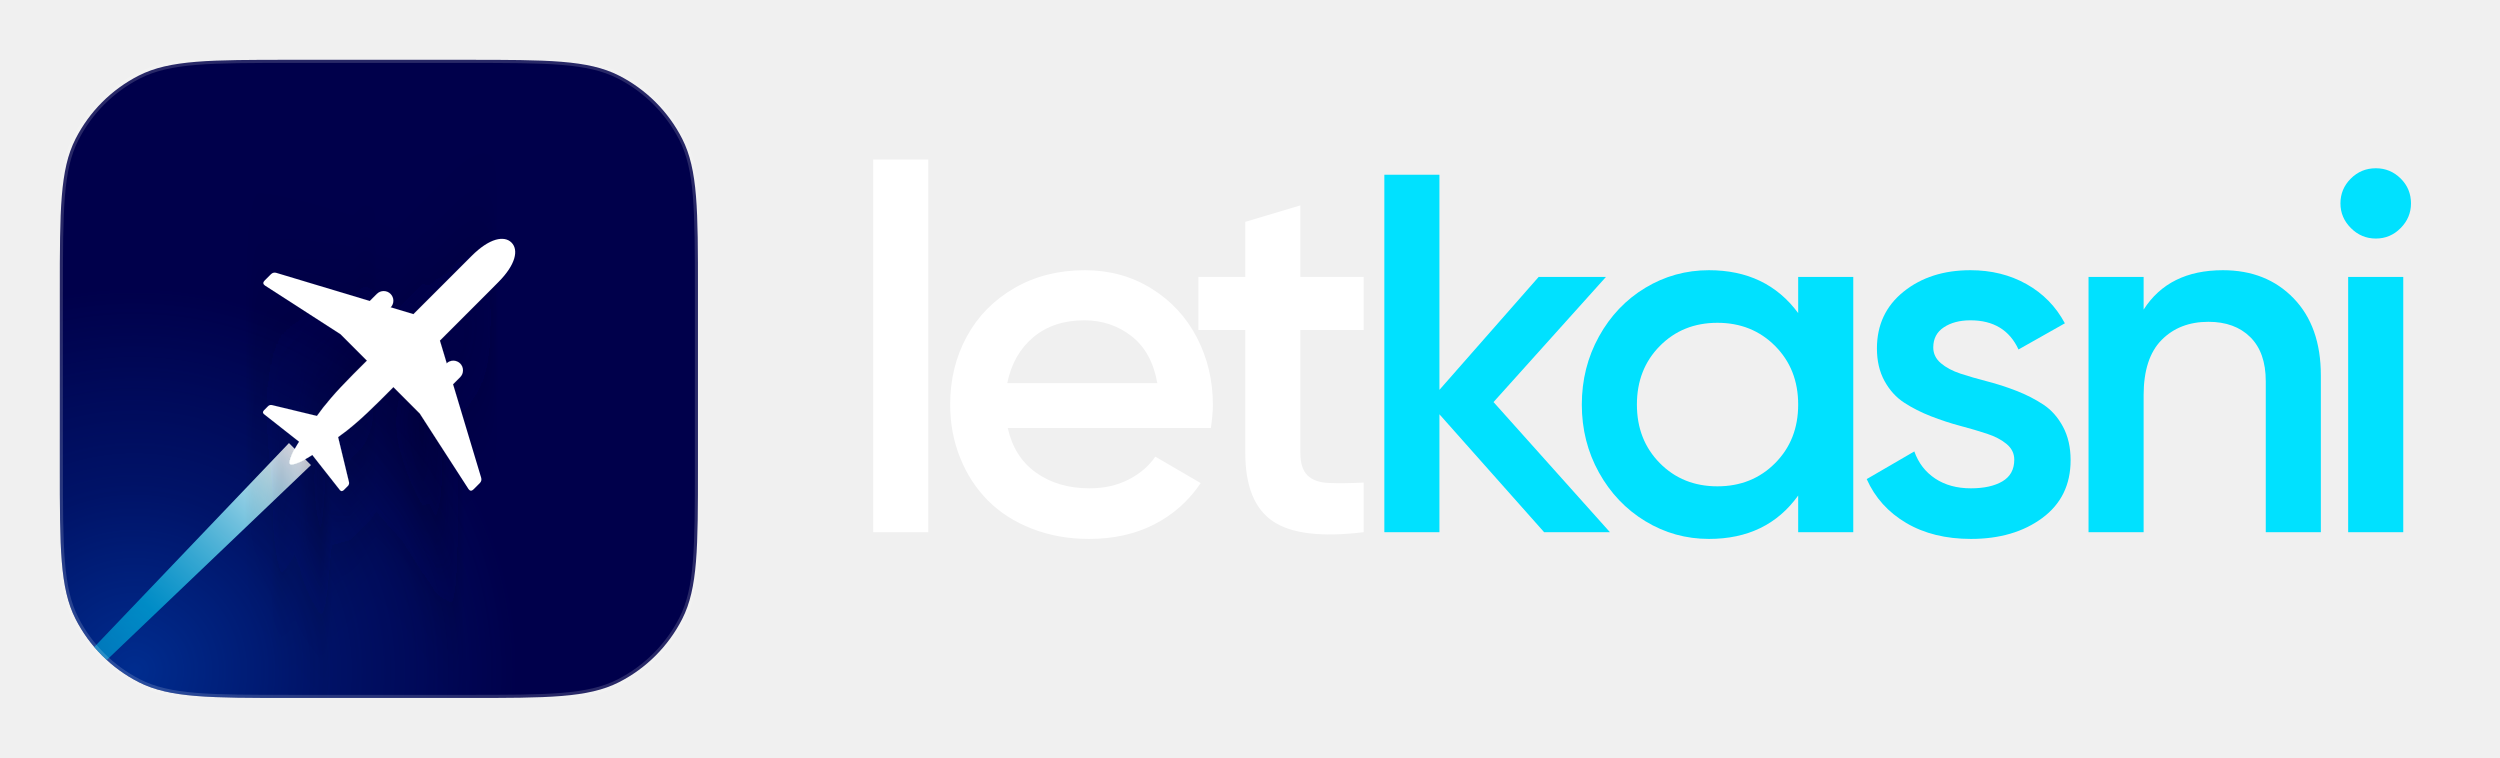
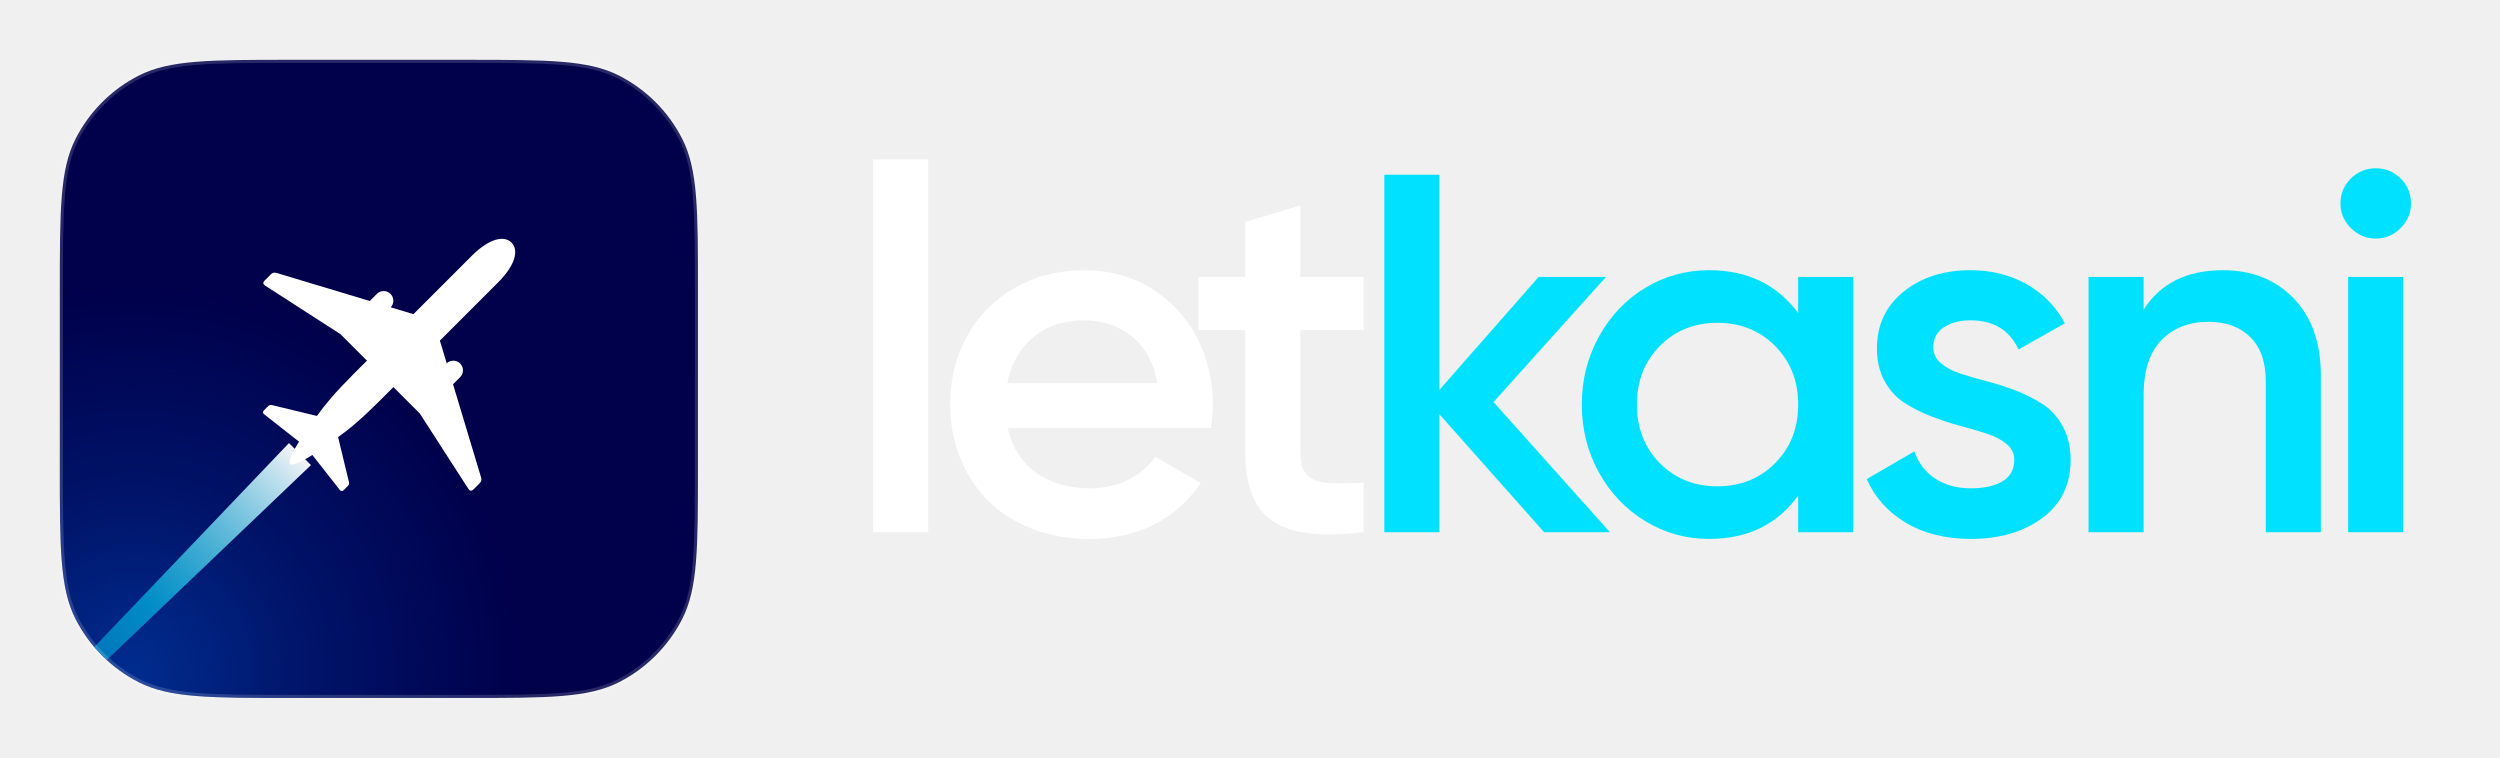
<svg xmlns="http://www.w3.org/2000/svg" viewBox="0 0 1002.93 304" width="1002.93" height="304">
  <svg x="24" y="24" width="256" height="256" viewBox="0 0 1024 1024">
    <defs>
      <clipPath id="v1-clip">
        <path d="M652.8 0c129.93 0 194.9 0 244.53 25.29a232 232 0 0 1 101.39 101.39c25.29 49.63 25.29 114.59 25.29 244.53L1024 652.8c0 129.93 0 194.9 -25.29 244.53a232 232 0 0 1 -101.39 101.39c-49.63 25.29 -114.59 25.29 -244.53 25.29L371.2 1024c-129.93 0 -194.9 0 -244.53 -25.29a232 232 0 0 1 -101.39 -101.39c-25.29 -49.63 -25.29 -114.59 -25.29 -244.53L0 371.2c0 -129.93 0 -194.9 25.29 -244.53a232 232 0 0 1 101.39 -101.39c49.63 -25.29 114.59 -25.29 244.53 -25.29Z" />
      </clipPath>
      <radialGradient id="v1-glow" cx="120" cy="980" r="820" gradientUnits="userSpaceOnUse">
        <stop offset="0" stop-color="#006AEC" stop-opacity=".42" />
        <stop offset=".35" stop-color="#006AEC" stop-opacity=".18" />
        <stop offset=".75" stop-color="#006AEC" stop-opacity="0" />
      </radialGradient>
      <linearGradient id="v1-tr" x1="385.37" y1="632.63" x2="-222.75" y2="1240.75" gradientUnits="userSpaceOnUse">
        <stop offset="0" stop-color="#FFFFFF" stop-opacity=".95" />
        <stop offset=".4" stop-color="#00E1FF" stop-opacity=".55" />
        <stop offset="1" stop-color="#00E1FF" stop-opacity="0" />
      </linearGradient>
-       <filter id="v1-sh" x="-30%" y="-30%" width="160%" height="160%">
-         <feDropShadow dx="10" dy="18" stdDeviation="16" flood-color="#00002A" flood-opacity="0.5" />
-       </filter>
    </defs>
    <g clip-path="url(#v1-clip)">
      <rect width="1024" height="1024" fill="#00004B" />
      <rect width="1024" height="1024" fill="url(#v1-glow)" />
      <path d="M403.04 650.31L-219.21 1244.28L-226.28 1237.21L367.69 614.96Z" fill="url(#v1-tr)" />
-       <g transform="translate(548 470) rotate(45) scale(5)" fill="#FFFFFF" filter="url(#v1-sh)">
+       <g transform="translate(548 470) rotate(45) scale(5)" fill="#FFFFFF">
        <path d="M0 -50C3.3 -50 6 -46 6 -38L6 -11.5L46.4 10.2Q47.4 10.7 47.4 11.8L47.4 14.6Q47.4 15.9 46.2 15.7L18 9.6L6 9.6L6 16C6 24 5.5 29.5 4.8 33.5L17.4 41.2Q18.1 41.6 18.1 42.4L18.1 44.2Q18.1 45.2 17.2 45.1L3 43.4C2.4 46.4 1 50.5 0 50.5C-1 50.5 -2.4 46.4 -3 43.4L-17.2 45.1Q-18.1 45.2 -18.1 44.2L-18.1 42.4Q-18.1 41.6 -17.4 41.2L-4.8 33.5C-5.5 29.5 -6 24 -6 16L-6 9.6L-18 9.6L-46.2 15.7Q-47.4 15.9 -47.4 14.6L-47.4 11.8Q-47.4 10.7 -46.4 10.2L-6 -11.5L-6 -38C-6 -46 -3.3 -50 0 -50Z" />
        <rect x="12.7" y="-10.9" width="6.2" height="11" rx="3.1" />
        <rect x="-18.9" y="-10.9" width="6.2" height="11" rx="3.1" />
      </g>
    </g>
    <path d="M652.8 0c129.93 0 194.9 0 244.53 25.29a232 232 0 0 1 101.39 101.39c25.29 49.63 25.29 114.59 25.29 244.53L1024 652.8c0 129.93 0 194.9 -25.29 244.53a232 232 0 0 1 -101.39 101.39c-49.63 25.29 -114.59 25.29 -244.53 25.29L371.2 1024c-129.93 0 -194.9 0 -244.53 -25.29a232 232 0 0 1 -101.39 -101.39c-25.29 -49.63 -25.29 -114.59 -25.29 -244.53L0 371.2c0 -129.93 0 -194.9 25.29 -244.53a232 232 0 0 1 101.39 -101.39c49.63 -25.29 114.59 -25.29 244.53 -25.29Z" fill="none" stroke="#FFFFFF" stroke-opacity=".16" stroke-width="10" />
  </svg>
  <g transform="translate(337.4 213.5)">
    <path transform="translate(0 0) scale(0.1 -0.1)" d="M129 0V1495H350V0Z" fill="#FFFFFF" />
    <path transform="translate(36.58 0) scale(0.1 -0.1)" d="M303 418Q329 301 417 238.5Q505 176 631 176Q719 176 787.5 211Q856 246 895 303L1077 197Q1005 90 891 31.5Q777 -27 629 -27Q505 -27 400 14Q295 55 223.5 127Q152 199 112 298.5Q72 398 72 512Q72 663 139 785.5Q206 908 330 979.5Q454 1051 612 1051Q761 1051 879.5 977.5Q998 904 1062 780.5Q1126 657 1126 510Q1126 476 1118 418ZM301 598H903Q881 723 799.5 786.5Q718 850 610 850Q487 850 406 782.5Q325 715 301 598Z" fill="#FFFFFF" />
    <path transform="translate(139.67 0) scale(0.1 -0.1)" d="M700 811H446V319Q446 256 474.5 228Q503 200 559.5 197.5Q616 195 700 199V0Q446 -31 335.5 44Q225 119 225 319V811H37V1024H225V1245L446 1311V1024H700Z" fill="#FFFFFF" />
    <path transform="translate(205.06 0) scale(0.1 -0.1)" d="M1034 0H770L350 473V0H129V1434H350V571L748 1024H1018L567 522Z" fill="#00E1FF" />
    <path transform="translate(289.98 0) scale(0.1 -0.1)" d="M940 1024H1161V0H940V147Q815 -27 582 -27Q444 -27 327 44Q210 115 141 239Q72 363 72 512Q72 661 141 785.5Q210 910 327 980.5Q444 1051 582 1051Q813 1051 940 879ZM385 277Q477 184 616 184Q755 184 847.5 277Q940 370 940 512Q940 654 847.5 747Q755 840 616 840Q477 840 385 747Q293 654 293 512Q293 370 385 277Z" fill="#00E1FF" />
    <path transform="translate(405.37 0) scale(0.1 -0.1)" d="M328 741Q328 704 358.5 678Q389 652 437.5 636Q486 620 544.5 605Q603 590 662 567Q721 544 769.5 512Q818 480 848.5 423Q879 366 879 289Q879 141 765.5 57Q652 -27 479 -27Q328 -27 219.5 37Q111 101 61 213L252 324Q277 254 336 215Q395 176 479 176Q558 176 605.5 204Q653 232 653 291Q653 328 622.5 353.5Q592 379 543.5 395Q495 411 436.5 426.5Q378 442 319 465Q260 488 211.5 519.5Q163 551 132.5 606.5Q102 662 102 737Q102 879 209 965Q316 1051 477 1051Q603 1051 702.5 995Q802 939 856 838L670 733Q616 850 477 850Q413 850 370.5 822Q328 794 328 741Z" fill="#00E1FF" />
    <path transform="translate(487.56 0) scale(0.1 -0.1)" d="M668 1051Q843 1051 952 938Q1061 825 1061 629V0H840V606Q840 721 778 782.5Q716 844 610 844Q494 844 422 771Q350 698 350 549V0H129V1024H350V893Q451 1051 668 1051Z" fill="#00E1FF" />
    <path transform="translate(591.72 0) scale(0.1 -0.1)" d="M98 1319Q98 1377 139.5 1418.5Q181 1460 240 1460Q298 1460 339.5 1419Q381 1378 381 1319Q381 1262 339.5 1220Q298 1178 240 1178Q182 1178 140 1220Q98 1262 98 1319ZM129 0V1024H350V0Z" fill="#00E1FF" />
  </g>
</svg>
